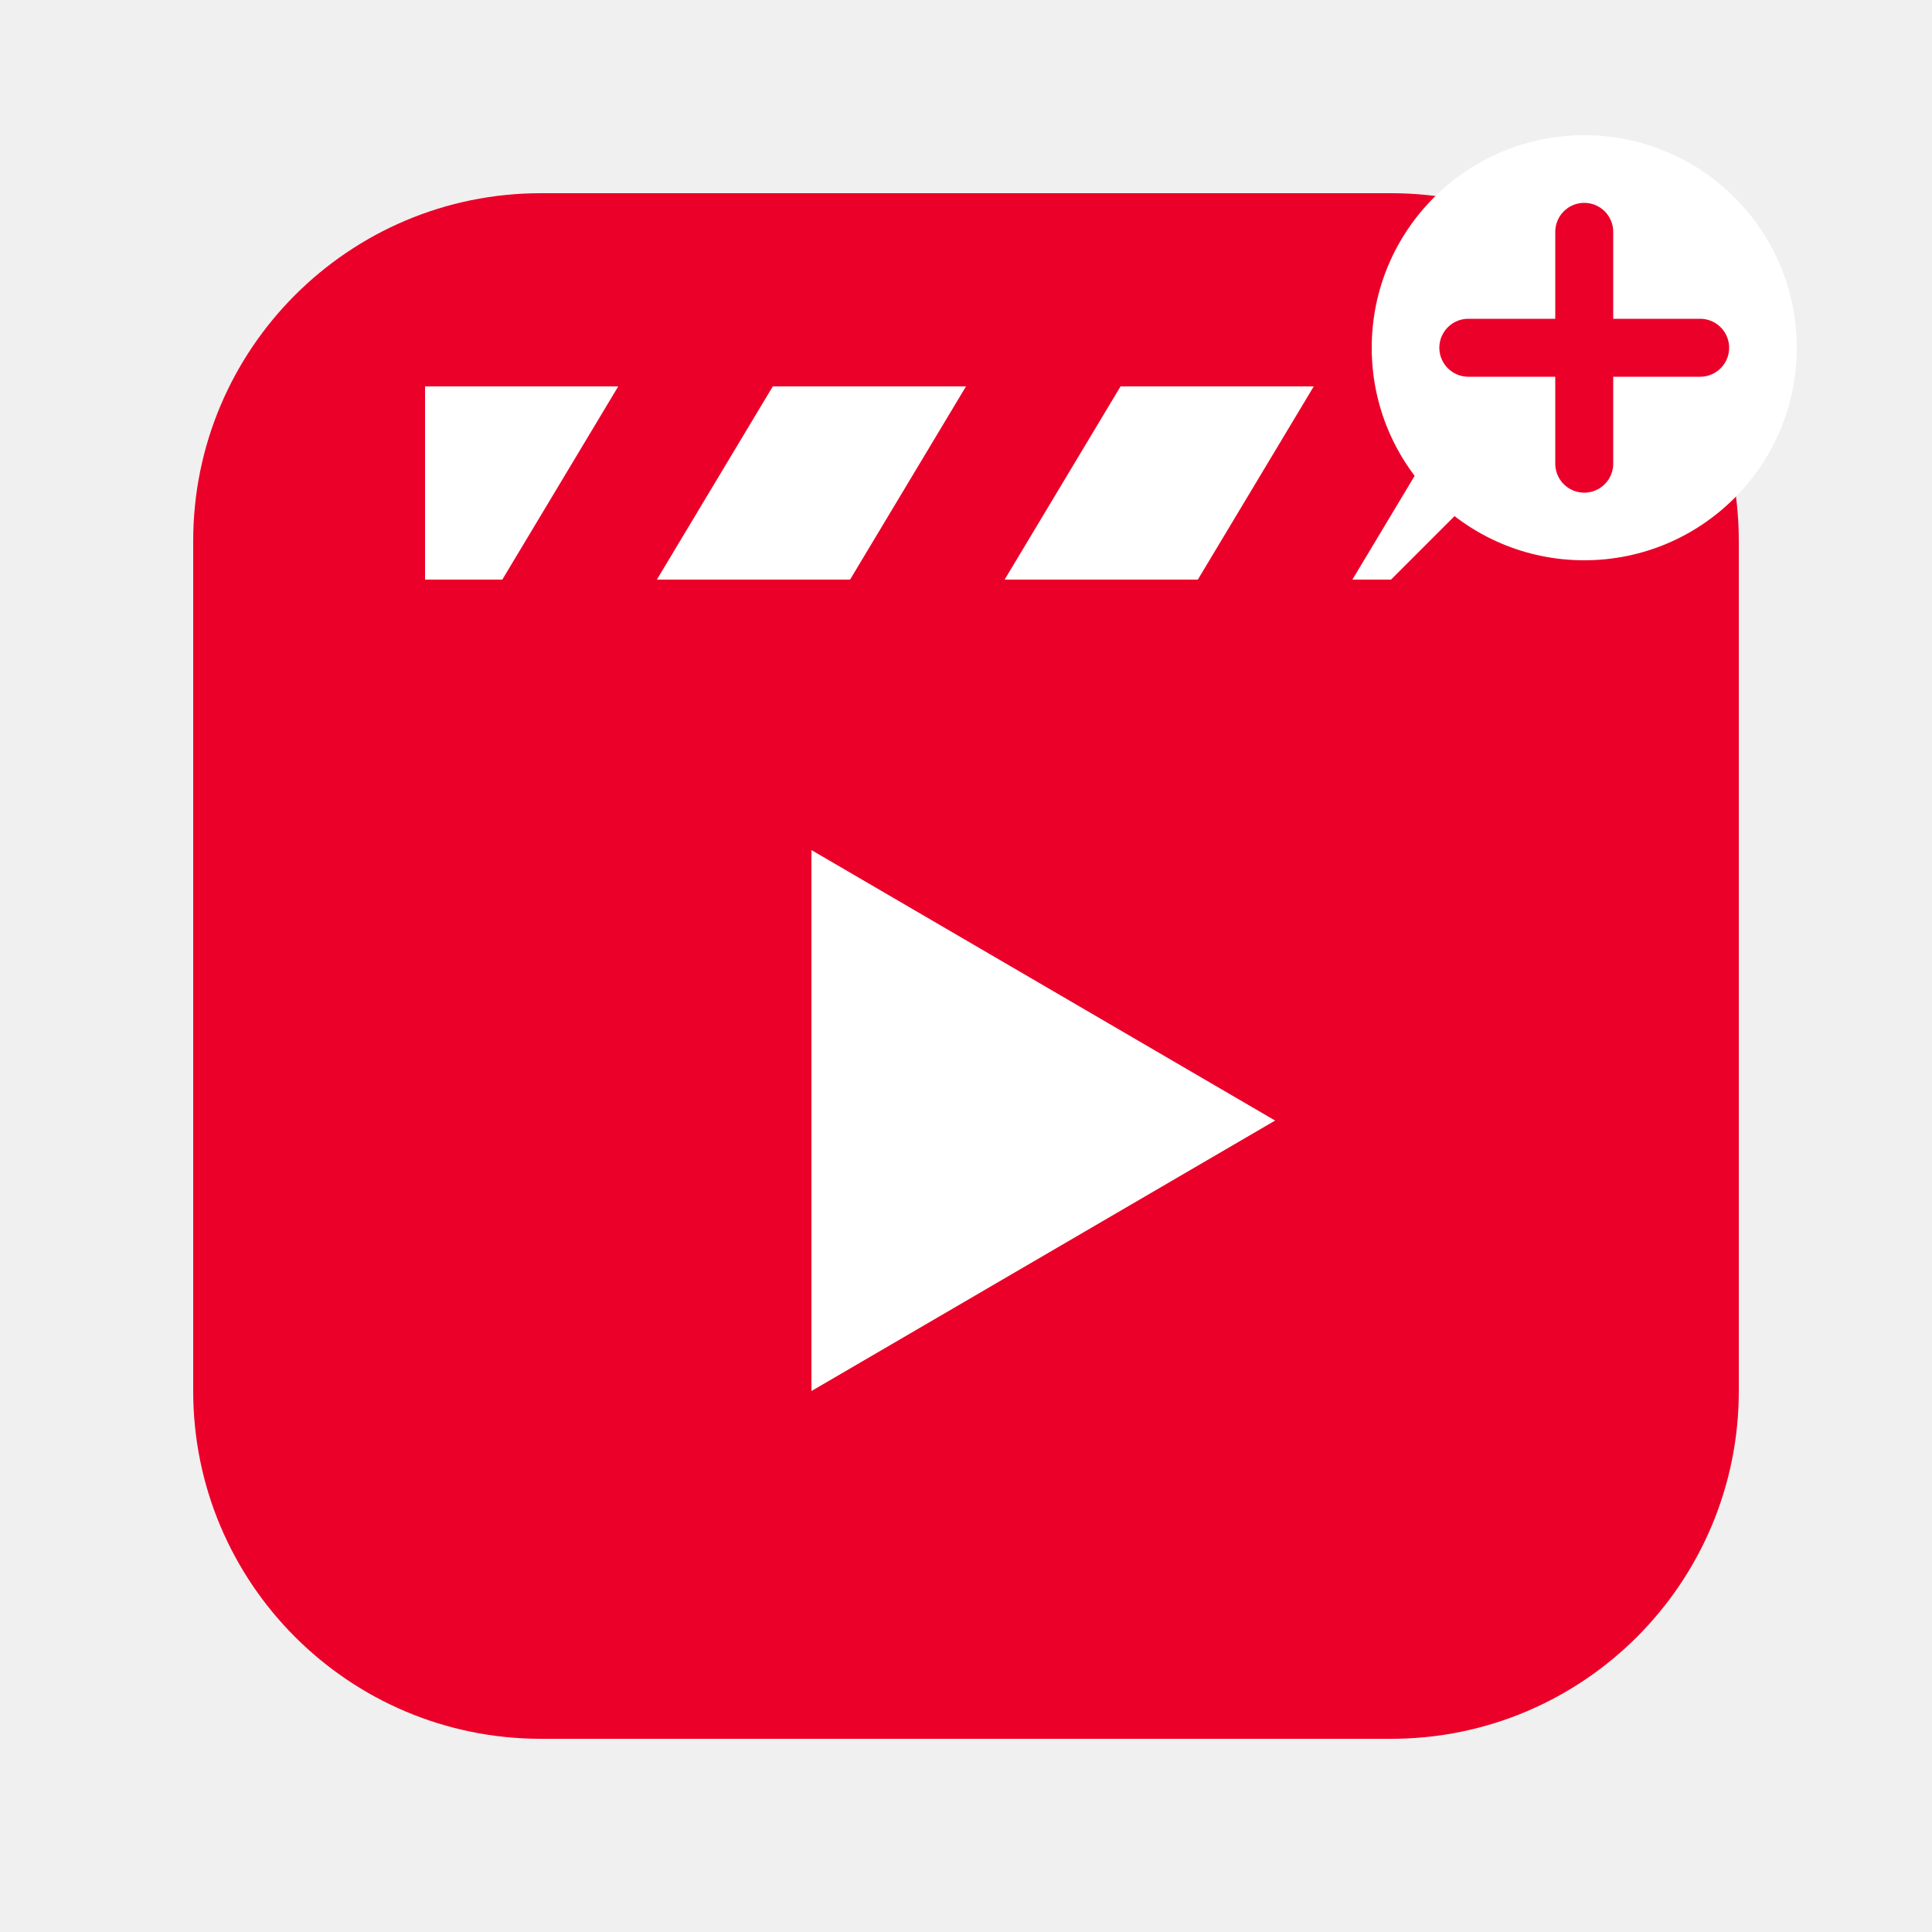
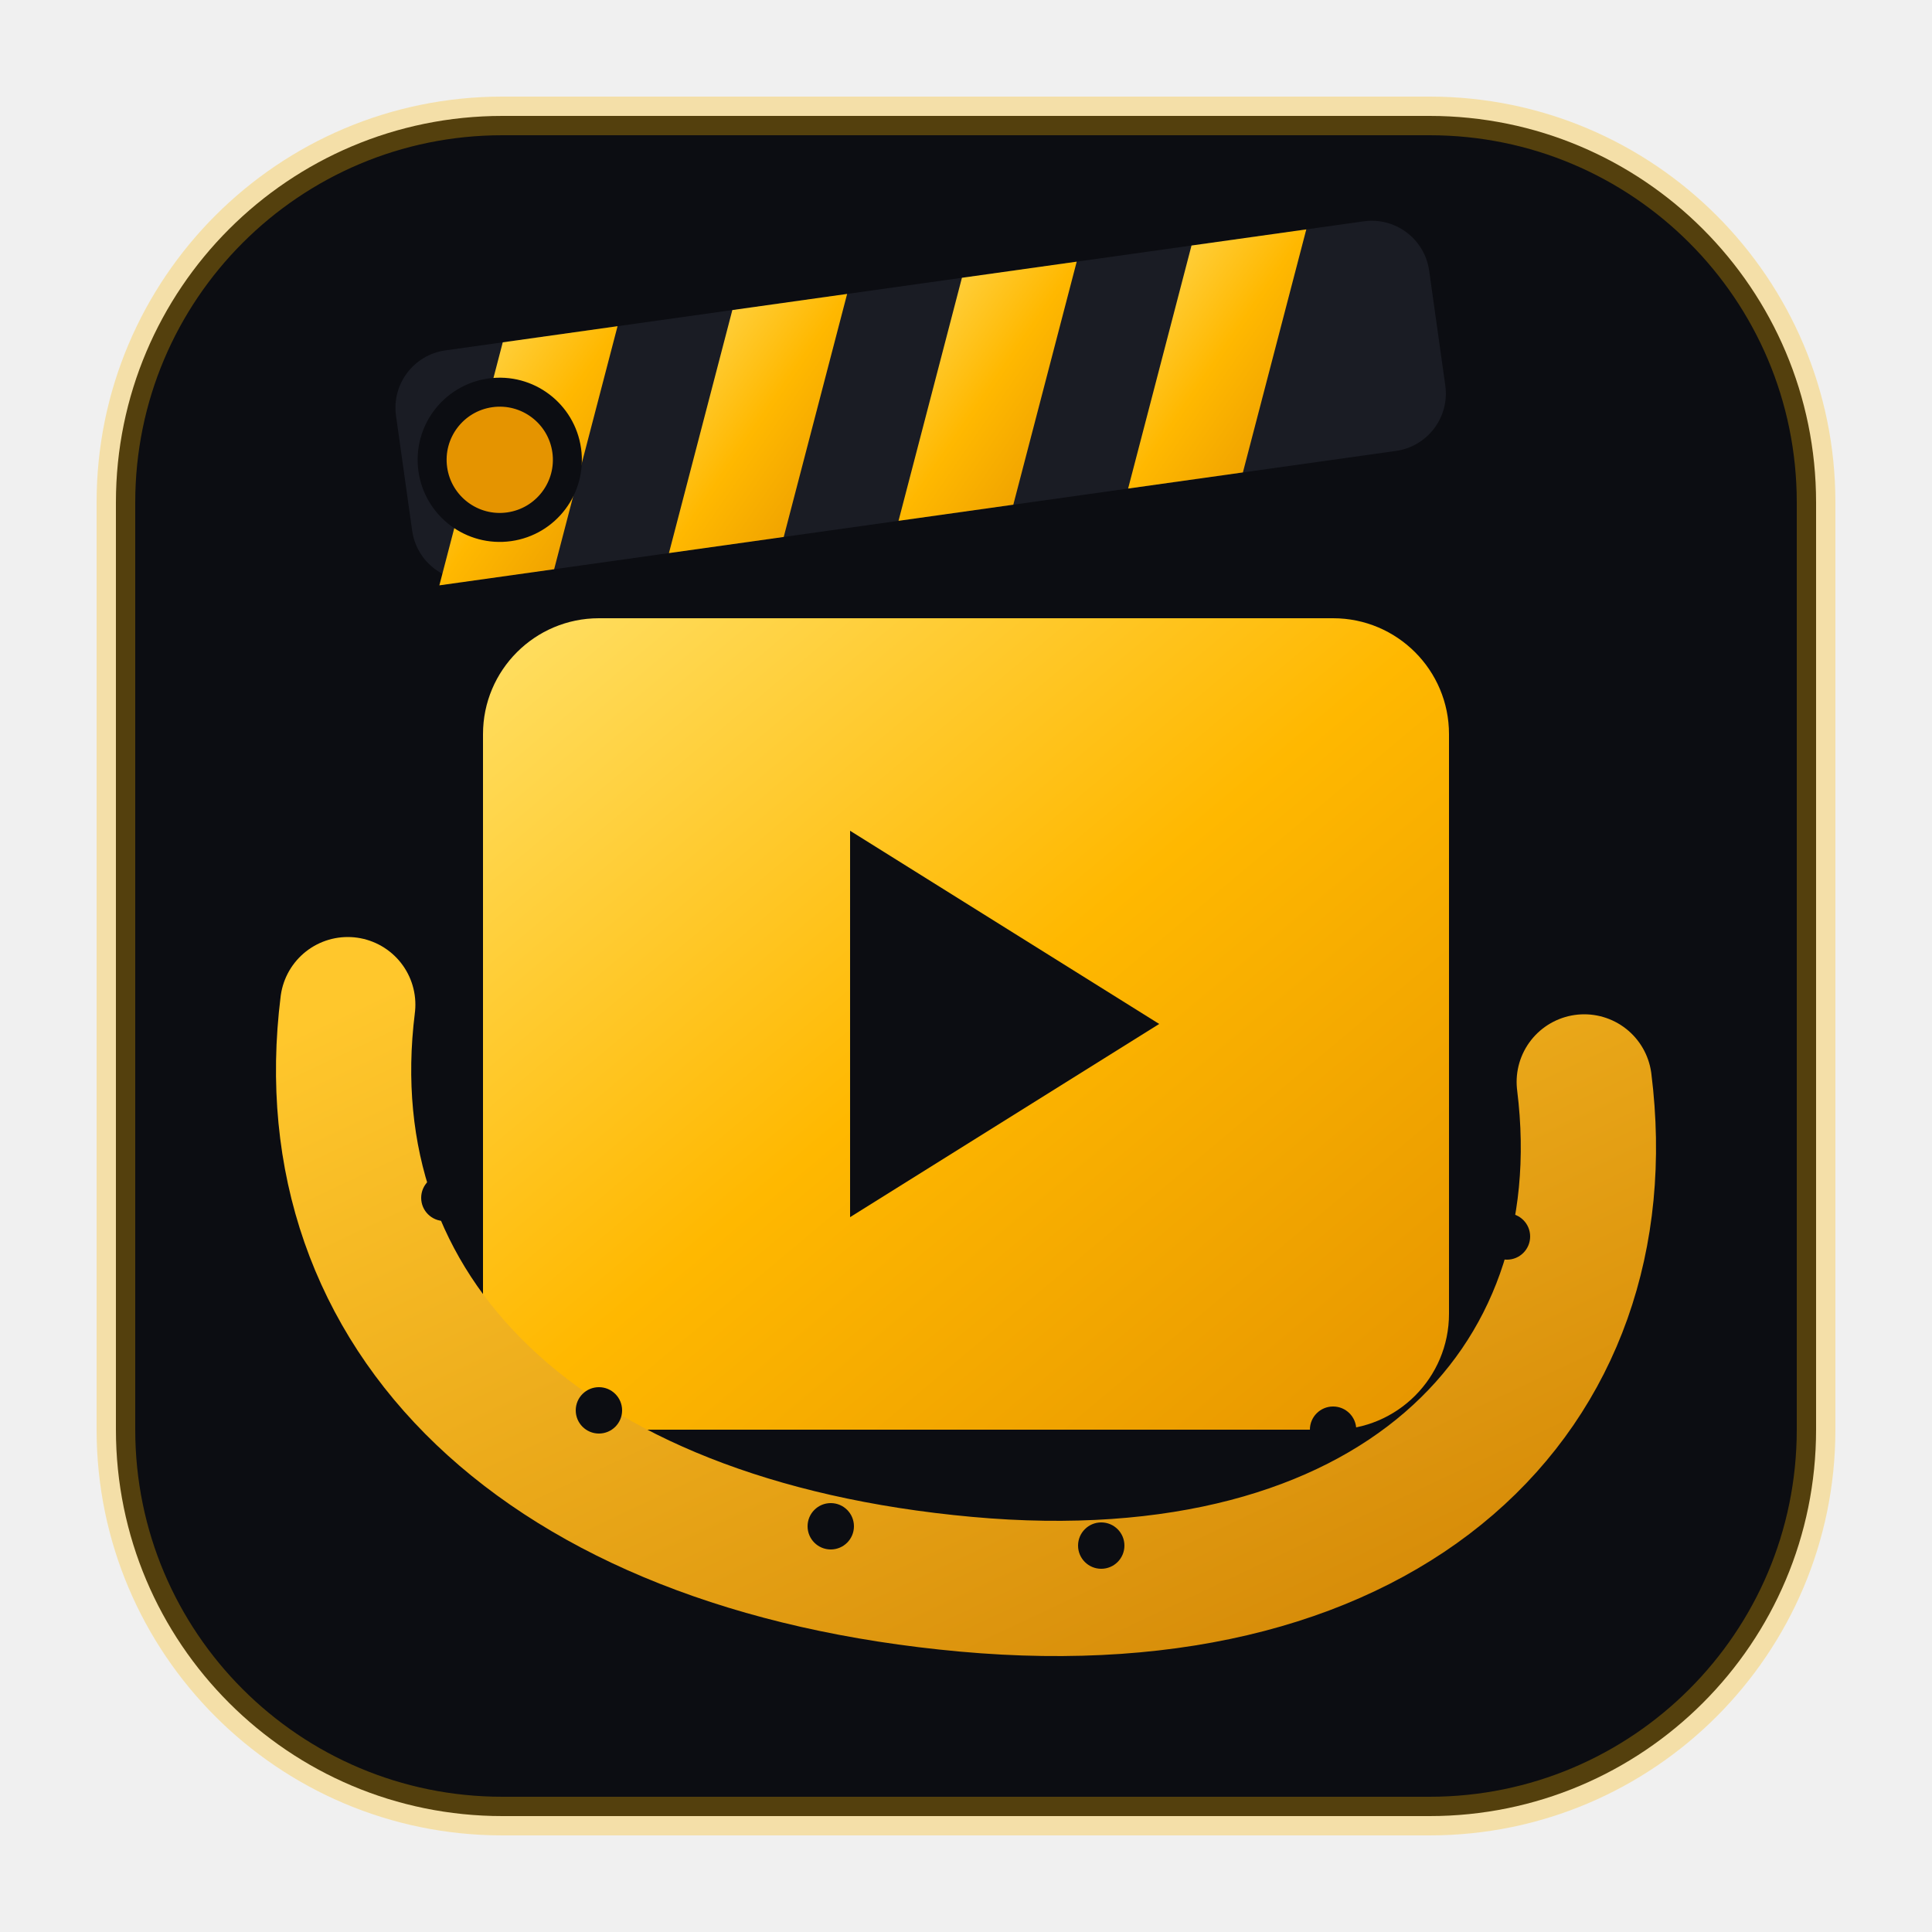
- <svg xmlns="http://www.w3.org/2000/svg" viewBox="0 0 100 100" width="100%" height="100%" role="img" aria-label="LensImpact Film Club Sign">
-   <rect x="10" y="10" width="80" height="80" rx="18" fill="#EB0029" />
-   <path d="M 22 20 L 32 20 L 26 30 L 22 30 Z" fill="#FFFFFF" />
-   <path d="M 40 20 L 50 20 L 44 30 L 34 30 Z" fill="#FFFFFF" />
-   <path d="M 58 20 L 68 20 L 62 30 L 52 30 Z" fill="#FFFFFF" />
-   <path d="M 76 20 L 78 20 L 78 24 L 72 30 L 70 30 Z" fill="#FFFFFF" />
-   <line x1="18" y1="33" x2="82" y2="33" stroke="#EB0029" stroke-width="2" />
-   <polygon points="42,44 42,72 66,58" fill="#FFFFFF" />
-   <circle cx="82" cy="18" r="11" fill="#FFFFFF" />
-   <path d="M 82 12 L 82 24 M 76 18 L 88 18" stroke="#EB0029" stroke-width="3" stroke-linecap="round" />
+ <svg xmlns="http://www.w3.org/2000/svg" viewBox="0 0 100 100" width="100%" height="100%" role="img" aria-label="Kun Yeung Emblem">
+   <defs>
+     <linearGradient id="goldGrad" x1="0%" y1="0%" x2="100%" y2="100%">
+       <stop offset="0%" stop-color="#FFE066" />
+       <stop offset="50%" stop-color="#FFB800" />
+       <stop offset="100%" stop-color="#E59400" />
+     </linearGradient>
+     <linearGradient id="filmGrad" x1="0%" y1="0%" x2="100%" y2="100%">
+       <stop offset="0%" stop-color="#FFC72C" />
+       <stop offset="100%" stop-color="#D48806" />
+     </linearGradient>
+   </defs>
+   <rect x="6" y="6" width="88" height="88" rx="20" fill="#0C0D12" stroke="#FFB800" stroke-width="2" stroke-opacity="0.3" />
+   <rect x="25" y="32" width="50" height="42" rx="6" fill="url(#goldGrad)" />
+   <polygon points="44,43 44,63 60,53" fill="#0C0D12" />
+   <g transform="rotate(-8 25 32)">
+     <rect x="22" y="18" width="54" height="12" rx="3" fill="#1A1C24" />
+     <path d="M 28 18 L 34 18 L 29 30 L 23 30 Z" fill="url(#goldGrad)" />
+     <path d="M 40 18 L 46 18 L 41 30 L 35 30 Z" fill="url(#goldGrad)" />
+     <path d="M 52 18 L 58 18 L 53 30 L 47 30 Z" fill="url(#goldGrad)" />
+     <path d="M 64 18 L 70 18 L 65 30 L 59 30 Z" fill="url(#goldGrad)" />
+     <circle cx="27" cy="24" r="3.5" fill="#E59400" stroke="#0C0D12" stroke-width="1.5" />
+   </g>
+   <path d="M 18 52 C 16 68, 28 80, 50 82 C 72 84, 84 72, 82 56" fill="none" stroke="url(#filmGrad)" stroke-width="7" stroke-linecap="round" />
+   <circle cx="23" cy="62" r="1.2" fill="#0C0D12" />
+   <circle cx="31" cy="73" r="1.2" fill="#0C0D12" />
+   <circle cx="43" cy="79" r="1.2" fill="#0C0D12" />
+   <circle cx="57" cy="80" r="1.2" fill="#0C0D12" />
+   <circle cx="69" cy="74" r="1.2" fill="#0C0D12" />
+   <circle cx="78" cy="64" r="1.2" fill="#0C0D12" />
</svg>
